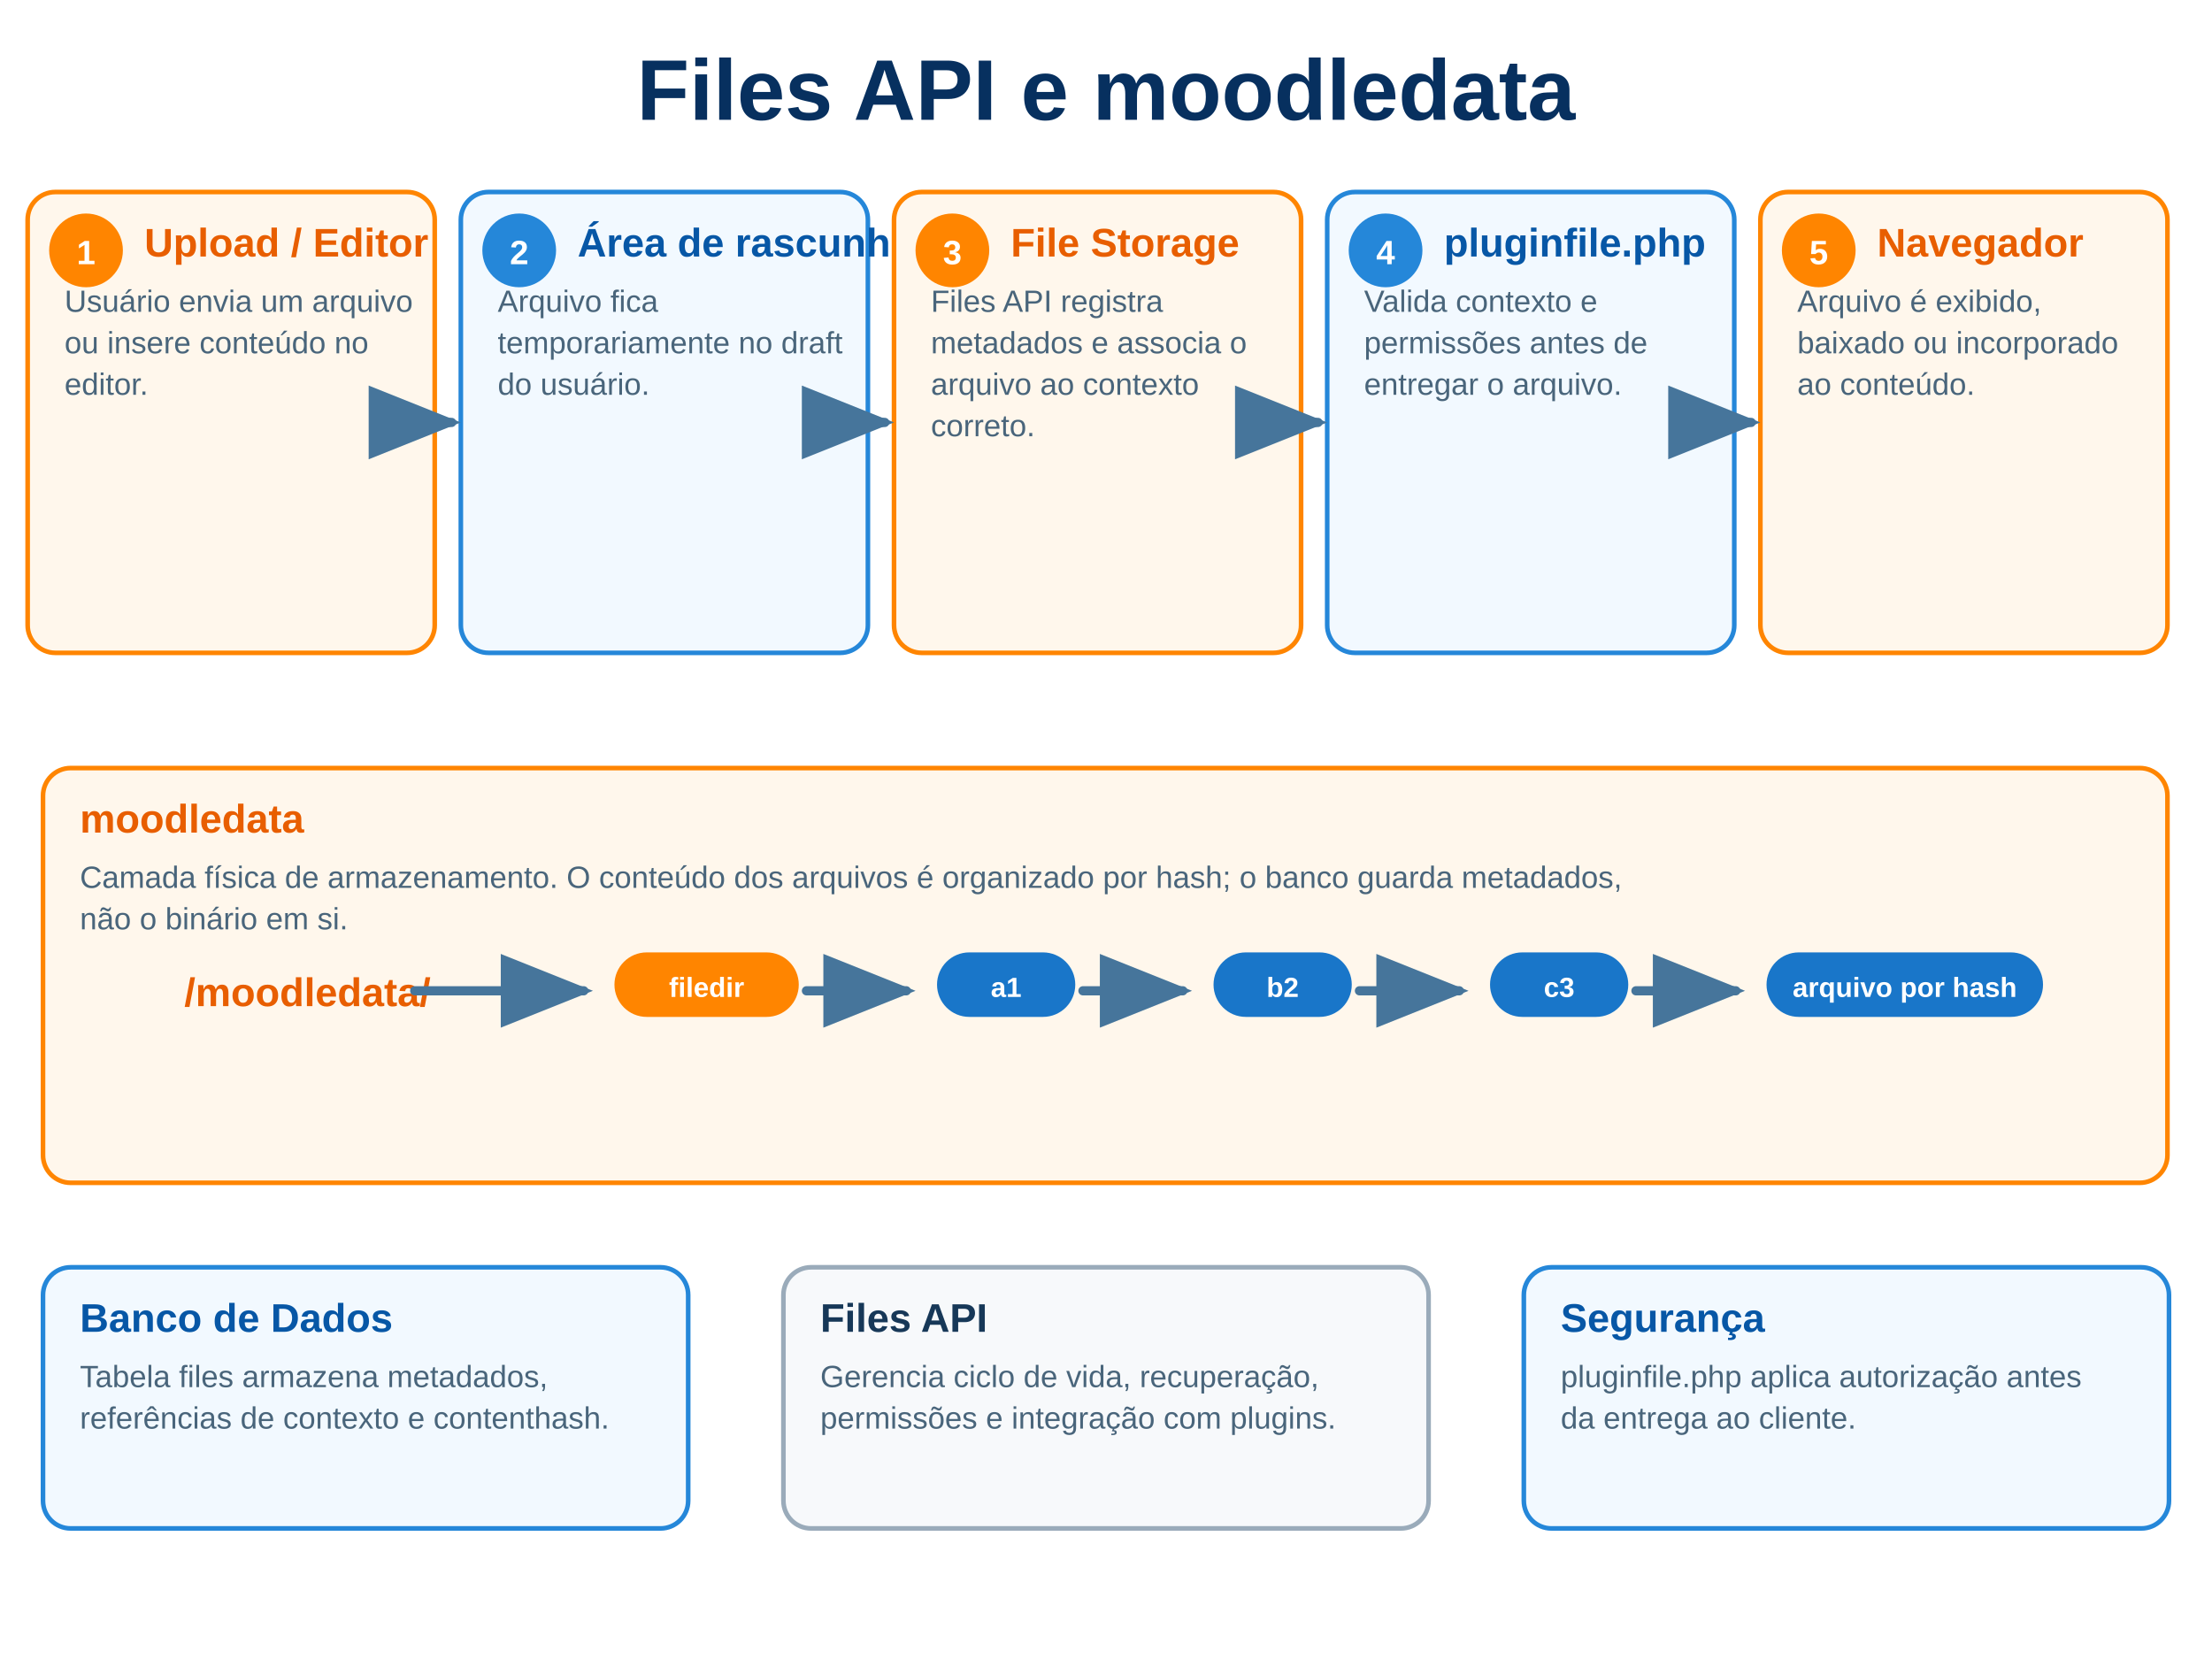
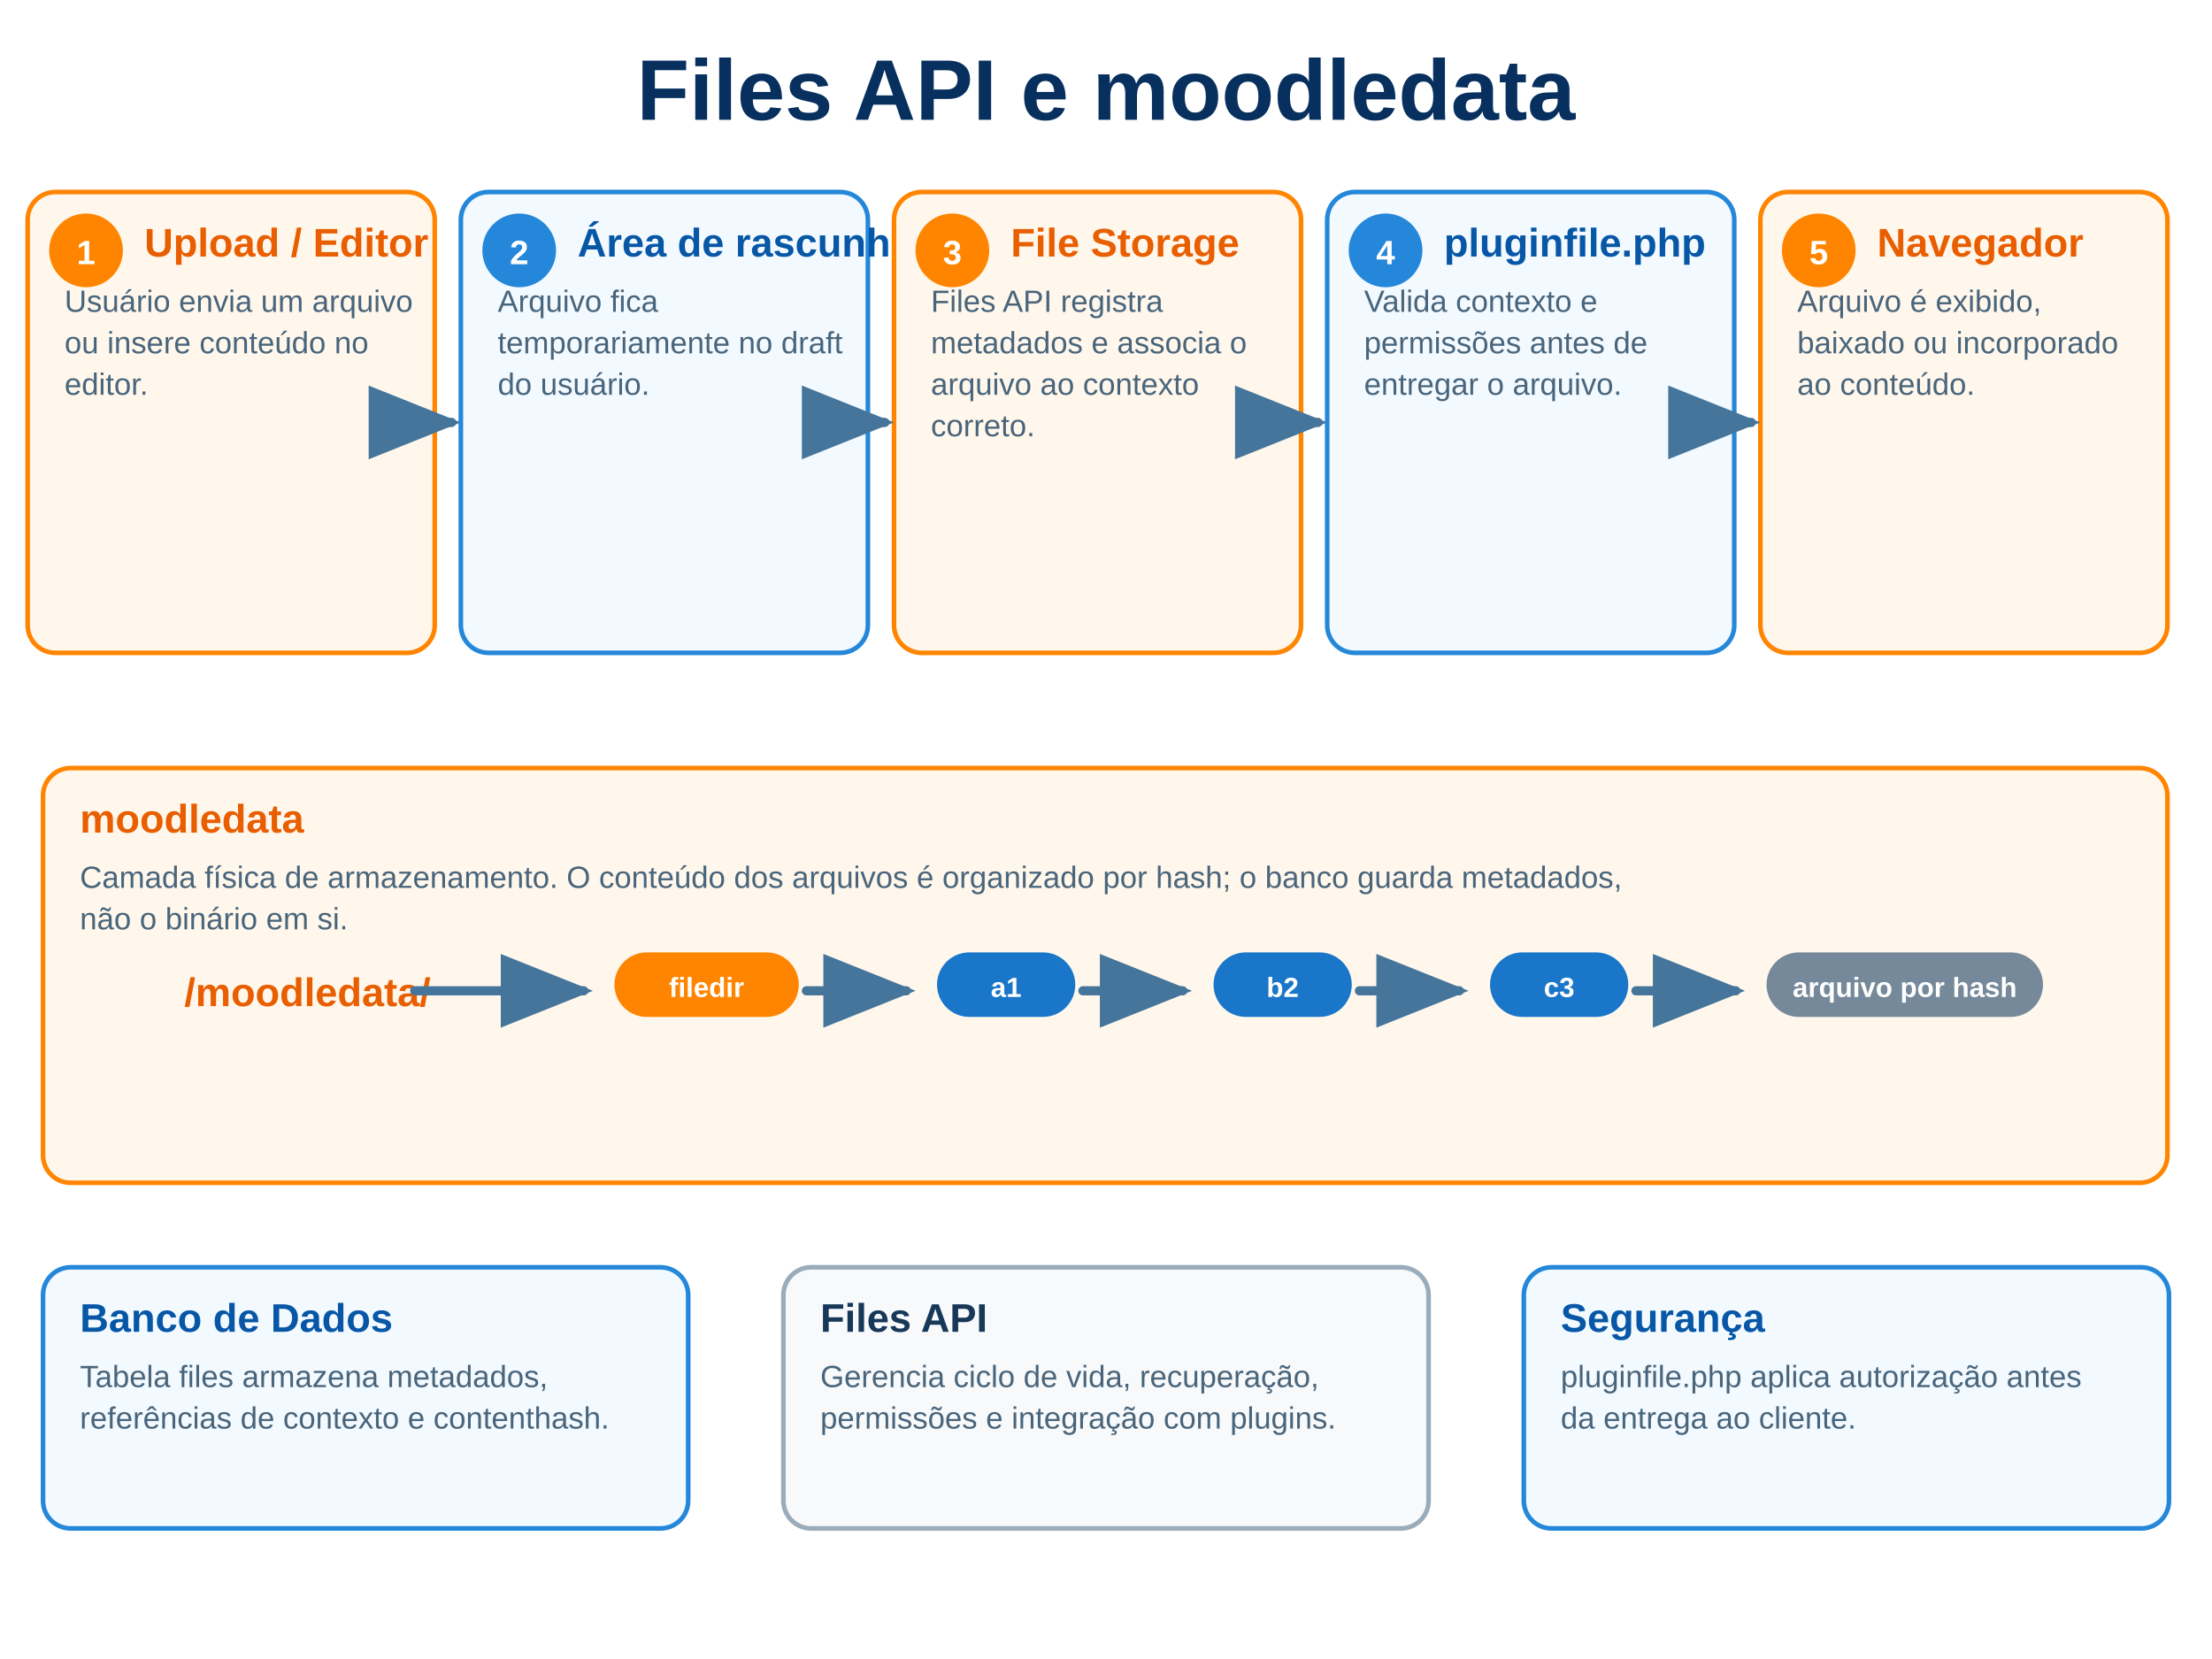
<svg xmlns="http://www.w3.org/2000/svg" width="1440" height="1080" viewBox="0 0 1440 1080">
  <defs>
    <marker id="arrow" markerWidth="12" markerHeight="12" refX="9" refY="4" orient="auto" markerUnits="strokeWidth">
      <path d="M0,0 L0,8 L10,4 z" fill="context-stroke" />
    </marker>
    <linearGradient id="core" x1="0" y1="0" x2="1" y2="1">
      <stop offset="0" stop-color="#fff8ee" />
      <stop offset="1" stop-color="#ffe4bd" />
    </linearGradient>
  </defs>
  <rect width="1440" height="1080" fill="#fff" />
  <text x="720" y="78" font-family="Arial,Helvetica,sans-serif" font-size="56" font-weight="800" fill="#07305f" text-anchor="middle">Files API e moodledata</text>
  <g>
    <rect x="18" y="125" width="265" height="300" rx="18" fill="#fff7ec" stroke="#ff8500" stroke-width="3" />
    <circle cx="56" cy="163" r="24" fill="#ff8500" />
    <text x="56" y="172" font-family="Arial,Helvetica,sans-serif" font-size="22" font-weight="700" fill="#fff" text-anchor="middle">1</text>
    <text x="94" y="167" font-family="Arial,Helvetica,sans-serif" font-size="26" font-weight="700" fill="#e85e00" text-anchor="start">Upload / Editor</text>
    <text x="42" y="203" font-family="Arial,Helvetica,sans-serif" font-size="20" font-weight="400" fill="#49657b" text-anchor="start">Usuário envia um arquivo</text>
    <text x="42" y="230" font-family="Arial,Helvetica,sans-serif" font-size="20" font-weight="400" fill="#49657b" text-anchor="start">ou insere conteúdo no</text>
    <text x="42" y="257" font-family="Arial,Helvetica,sans-serif" font-size="20" font-weight="400" fill="#49657b" text-anchor="start">editor.</text>
  </g>
  <g>
    <rect x="300" y="125" width="265" height="300" rx="18" fill="#f2f9ff" stroke="#2587d9" stroke-width="3" />
    <circle cx="338" cy="163" r="24" fill="#2587d9" />
    <text x="338" y="172" font-family="Arial,Helvetica,sans-serif" font-size="22" font-weight="700" fill="#fff" text-anchor="middle">2</text>
    <text x="376" y="167" font-family="Arial,Helvetica,sans-serif" font-size="26" font-weight="700" fill="#0757a6" text-anchor="start">Área de rascunho</text>
    <text x="324" y="203" font-family="Arial,Helvetica,sans-serif" font-size="20" font-weight="400" fill="#49657b" text-anchor="start">Arquivo fica</text>
    <text x="324" y="230" font-family="Arial,Helvetica,sans-serif" font-size="20" font-weight="400" fill="#49657b" text-anchor="start">temporariamente no draft</text>
    <text x="324" y="257" font-family="Arial,Helvetica,sans-serif" font-size="20" font-weight="400" fill="#49657b" text-anchor="start">do usuário.</text>
  </g>
  <g>
    <rect x="582" y="125" width="265" height="300" rx="18" fill="#fff7ec" stroke="#ff8500" stroke-width="3" />
    <circle cx="620" cy="163" r="24" fill="#ff8500" />
    <text x="620" y="172" font-family="Arial,Helvetica,sans-serif" font-size="22" font-weight="700" fill="#fff" text-anchor="middle">3</text>
    <text x="658" y="167" font-family="Arial,Helvetica,sans-serif" font-size="26" font-weight="700" fill="#e85e00" text-anchor="start">File Storage</text>
    <text x="606" y="203" font-family="Arial,Helvetica,sans-serif" font-size="20" font-weight="400" fill="#49657b" text-anchor="start">Files API registra</text>
    <text x="606" y="230" font-family="Arial,Helvetica,sans-serif" font-size="20" font-weight="400" fill="#49657b" text-anchor="start">metadados e associa o</text>
    <text x="606" y="257" font-family="Arial,Helvetica,sans-serif" font-size="20" font-weight="400" fill="#49657b" text-anchor="start">arquivo ao contexto</text>
    <text x="606" y="284" font-family="Arial,Helvetica,sans-serif" font-size="20" font-weight="400" fill="#49657b" text-anchor="start">correto.</text>
  </g>
  <g>
    <rect x="864" y="125" width="265" height="300" rx="18" fill="#f2f9ff" stroke="#2587d9" stroke-width="3" />
    <circle cx="902" cy="163" r="24" fill="#2587d9" />
    <text x="902" y="172" font-family="Arial,Helvetica,sans-serif" font-size="22" font-weight="700" fill="#fff" text-anchor="middle">4</text>
    <text x="940" y="167" font-family="Arial,Helvetica,sans-serif" font-size="26" font-weight="700" fill="#0757a6" text-anchor="start">pluginfile.php</text>
    <text x="888" y="203" font-family="Arial,Helvetica,sans-serif" font-size="20" font-weight="400" fill="#49657b" text-anchor="start">Valida contexto e</text>
    <text x="888" y="230" font-family="Arial,Helvetica,sans-serif" font-size="20" font-weight="400" fill="#49657b" text-anchor="start">permissões antes de</text>
    <text x="888" y="257" font-family="Arial,Helvetica,sans-serif" font-size="20" font-weight="400" fill="#49657b" text-anchor="start">entregar o arquivo.</text>
  </g>
  <g>
    <rect x="1146" y="125" width="265" height="300" rx="18" fill="#fff7ec" stroke="#ff8500" stroke-width="3" />
    <circle cx="1184" cy="163" r="24" fill="#ff8500" />
    <text x="1184" y="172" font-family="Arial,Helvetica,sans-serif" font-size="22" font-weight="700" fill="#fff" text-anchor="middle">5</text>
    <text x="1222" y="167" font-family="Arial,Helvetica,sans-serif" font-size="26" font-weight="700" fill="#e85e00" text-anchor="start">Navegador</text>
    <text x="1170" y="203" font-family="Arial,Helvetica,sans-serif" font-size="20" font-weight="400" fill="#49657b" text-anchor="start">Arquivo é exibido,</text>
    <text x="1170" y="230" font-family="Arial,Helvetica,sans-serif" font-size="20" font-weight="400" fill="#49657b" text-anchor="start">baixado ou incorporado</text>
    <text x="1170" y="257" font-family="Arial,Helvetica,sans-serif" font-size="20" font-weight="400" fill="#49657b" text-anchor="start">ao conteúdo.</text>
  </g>
  <path d="M 283 275 L 294 275" fill="none" stroke="#46759b" stroke-width="6" stroke-linecap="round" marker-end="url(#arrow)" />
  <path d="M 565 275 L 576 275" fill="none" stroke="#46759b" stroke-width="6" stroke-linecap="round" marker-end="url(#arrow)" />
  <path d="M 847 275 L 858 275" fill="none" stroke="#46759b" stroke-width="6" stroke-linecap="round" marker-end="url(#arrow)" />
  <path d="M 1129 275 L 1140 275" fill="none" stroke="#46759b" stroke-width="6" stroke-linecap="round" marker-end="url(#arrow)" />
  <g>
    <rect x="28" y="500" width="1383" height="270" rx="18" fill="#fff7ec" stroke="#ff8500" stroke-width="3" />
    <text x="52" y="542" font-family="Arial,Helvetica,sans-serif" font-size="26" font-weight="700" fill="#e85e00" text-anchor="start">moodledata</text>
    <text x="52" y="578" font-family="Arial,Helvetica,sans-serif" font-size="20" font-weight="400" fill="#49657b" text-anchor="start">Camada física de armazenamento. O conteúdo dos arquivos é organizado por hash; o banco guarda metadados,</text>
    <text x="52" y="605" font-family="Arial,Helvetica,sans-serif" font-size="20" font-weight="400" fill="#49657b" text-anchor="start">não o binário em si.</text>
  </g>
  <text x="120" y="655" font-family="Arial,Helvetica,sans-serif" font-size="26" font-weight="700" fill="#e85e00" text-anchor="start">/moodledata/</text>
  <path d="M 270 645 L 380 645" fill="none" stroke="#46759b" stroke-width="6" stroke-linecap="round" marker-end="url(#arrow)" />
  <rect x="400" y="620" width="120" height="42" rx="21" fill="#ff8500" />
  <text x="460" y="649" font-family="Arial,Helvetica,sans-serif" font-size="18" font-weight="700" fill="#fff" text-anchor="middle">filedir</text>
  <path d="M 525 645 L 590 645" fill="none" stroke="#46759b" stroke-width="6" stroke-linecap="round" marker-end="url(#arrow)" />
  <rect x="610" y="620" width="90" height="42" rx="21" fill="#1976c9" />
  <text x="655" y="649" font-family="Arial,Helvetica,sans-serif" font-size="18" font-weight="700" fill="#fff" text-anchor="middle">a1</text>
  <path d="M 705 645 L 770 645" fill="none" stroke="#46759b" stroke-width="6" stroke-linecap="round" marker-end="url(#arrow)" />
  <rect x="790" y="620" width="90" height="42" rx="21" fill="#1976c9" />
  <text x="835" y="649" font-family="Arial,Helvetica,sans-serif" font-size="18" font-weight="700" fill="#fff" text-anchor="middle">b2</text>
  <path d="M 885 645 L 950 645" fill="none" stroke="#46759b" stroke-width="6" stroke-linecap="round" marker-end="url(#arrow)" />
  <rect x="970" y="620" width="90" height="42" rx="21" fill="#1976c9" />
  <text x="1015" y="649" font-family="Arial,Helvetica,sans-serif" font-size="18" font-weight="700" fill="#fff" text-anchor="middle">c3</text>
  <path d="M 1065 645 L 1130 645" fill="none" stroke="#46759b" stroke-width="6" stroke-linecap="round" marker-end="url(#arrow)" />
-   <rect x="1150" y="620" width="180" height="42" rx="21" fill="#1976c9" />
+   <rect x="1150" y="620" width="180" height="42" rx="21" fill="#75899a" />
  <text x="1240" y="649" font-family="Arial,Helvetica,sans-serif" font-size="18" font-weight="700" fill="#fff" text-anchor="middle">arquivo por hash</text>
  <g>
    <rect x="28" y="825" width="420" height="170" rx="18" fill="#f2f9ff" stroke="#2587d9" stroke-width="3" />
    <text x="52" y="867" font-family="Arial,Helvetica,sans-serif" font-size="26" font-weight="700" fill="#0757a6" text-anchor="start">Banco de Dados</text>
    <text x="52" y="903" font-family="Arial,Helvetica,sans-serif" font-size="20" font-weight="400" fill="#49657b" text-anchor="start">Tabela files armazena metadados,</text>
    <text x="52" y="930" font-family="Arial,Helvetica,sans-serif" font-size="20" font-weight="400" fill="#49657b" text-anchor="start">referências de contexto e contenthash.</text>
  </g>
  <g>
    <rect x="510" y="825" width="420" height="170" rx="18" fill="#f7f9fb" stroke="#9aabba" stroke-width="3" />
    <text x="534" y="867" font-family="Arial,Helvetica,sans-serif" font-size="26" font-weight="700" fill="#173858" text-anchor="start">Files API</text>
    <text x="534" y="903" font-family="Arial,Helvetica,sans-serif" font-size="20" font-weight="400" fill="#49657b" text-anchor="start">Gerencia ciclo de vida, recuperação,</text>
    <text x="534" y="930" font-family="Arial,Helvetica,sans-serif" font-size="20" font-weight="400" fill="#49657b" text-anchor="start">permissões e integração com plugins.</text>
  </g>
  <g>
    <rect x="992" y="825" width="420" height="170" rx="18" fill="#f2f9ff" stroke="#2587d9" stroke-width="3" />
    <text x="1016" y="867" font-family="Arial,Helvetica,sans-serif" font-size="26" font-weight="700" fill="#0757a6" text-anchor="start">Segurança</text>
    <text x="1016" y="903" font-family="Arial,Helvetica,sans-serif" font-size="20" font-weight="400" fill="#49657b" text-anchor="start">pluginfile.php aplica autorização antes</text>
    <text x="1016" y="930" font-family="Arial,Helvetica,sans-serif" font-size="20" font-weight="400" fill="#49657b" text-anchor="start">da entrega ao cliente.</text>
  </g>
</svg>
